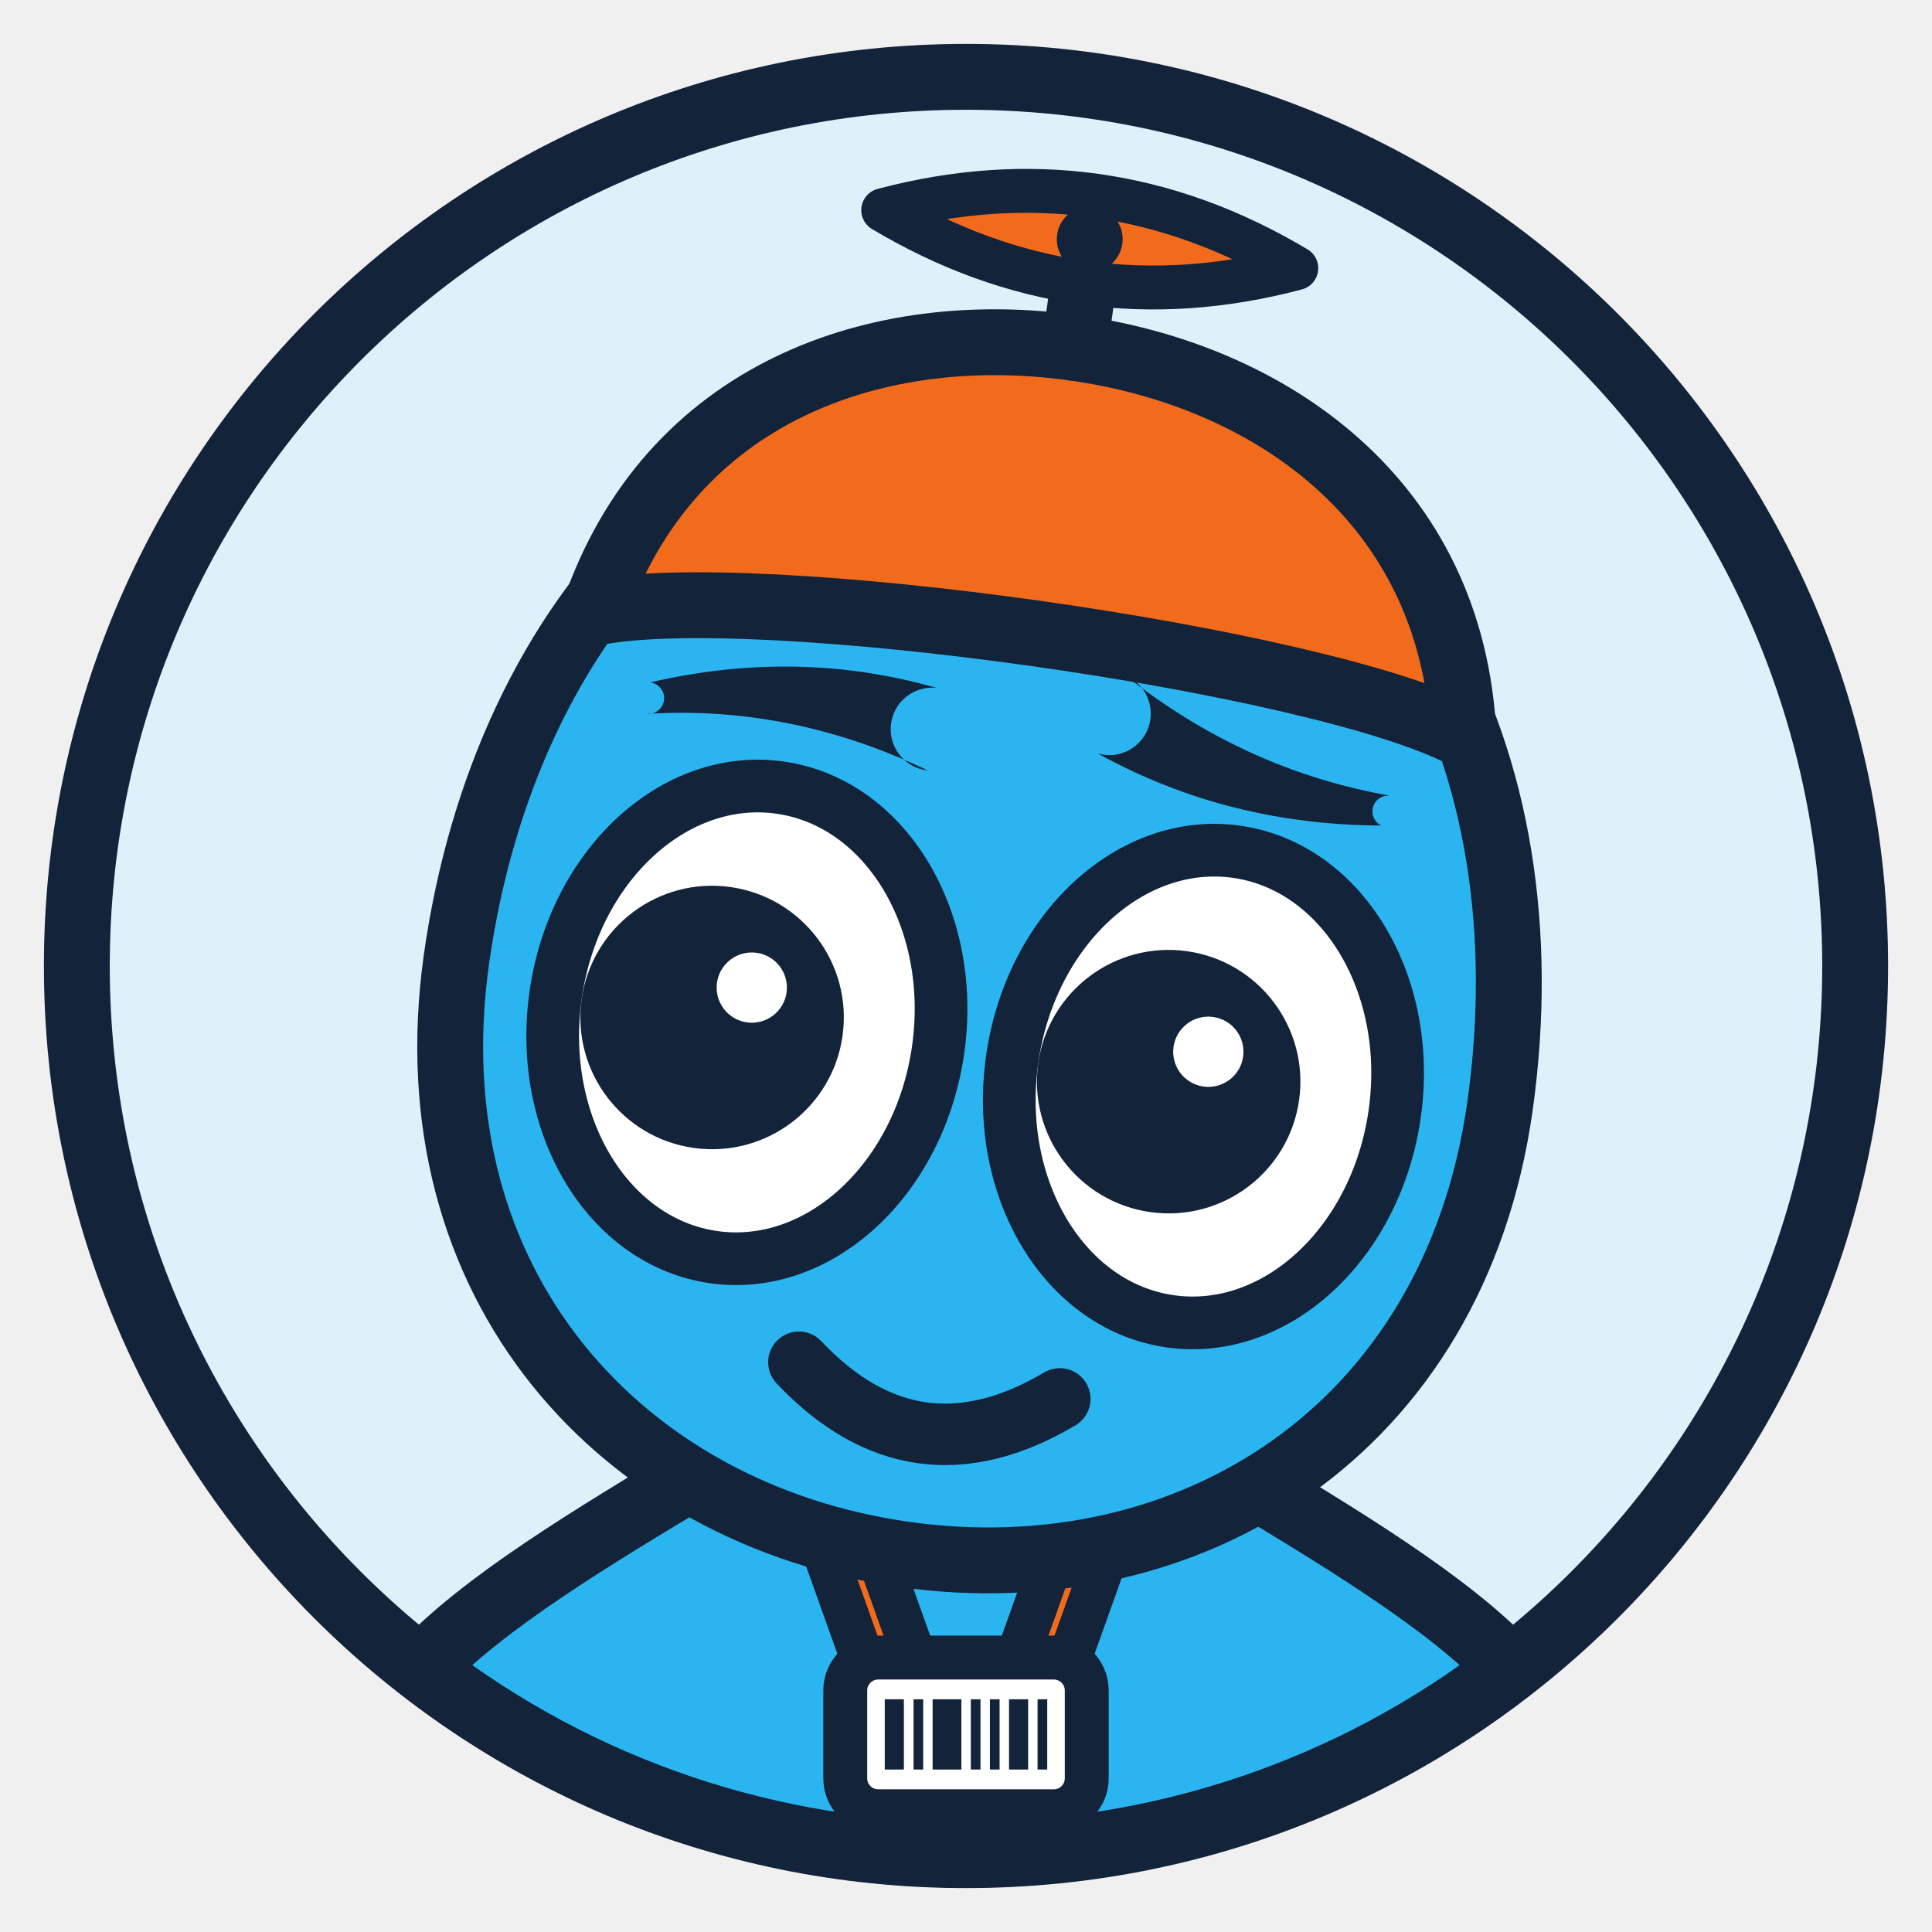
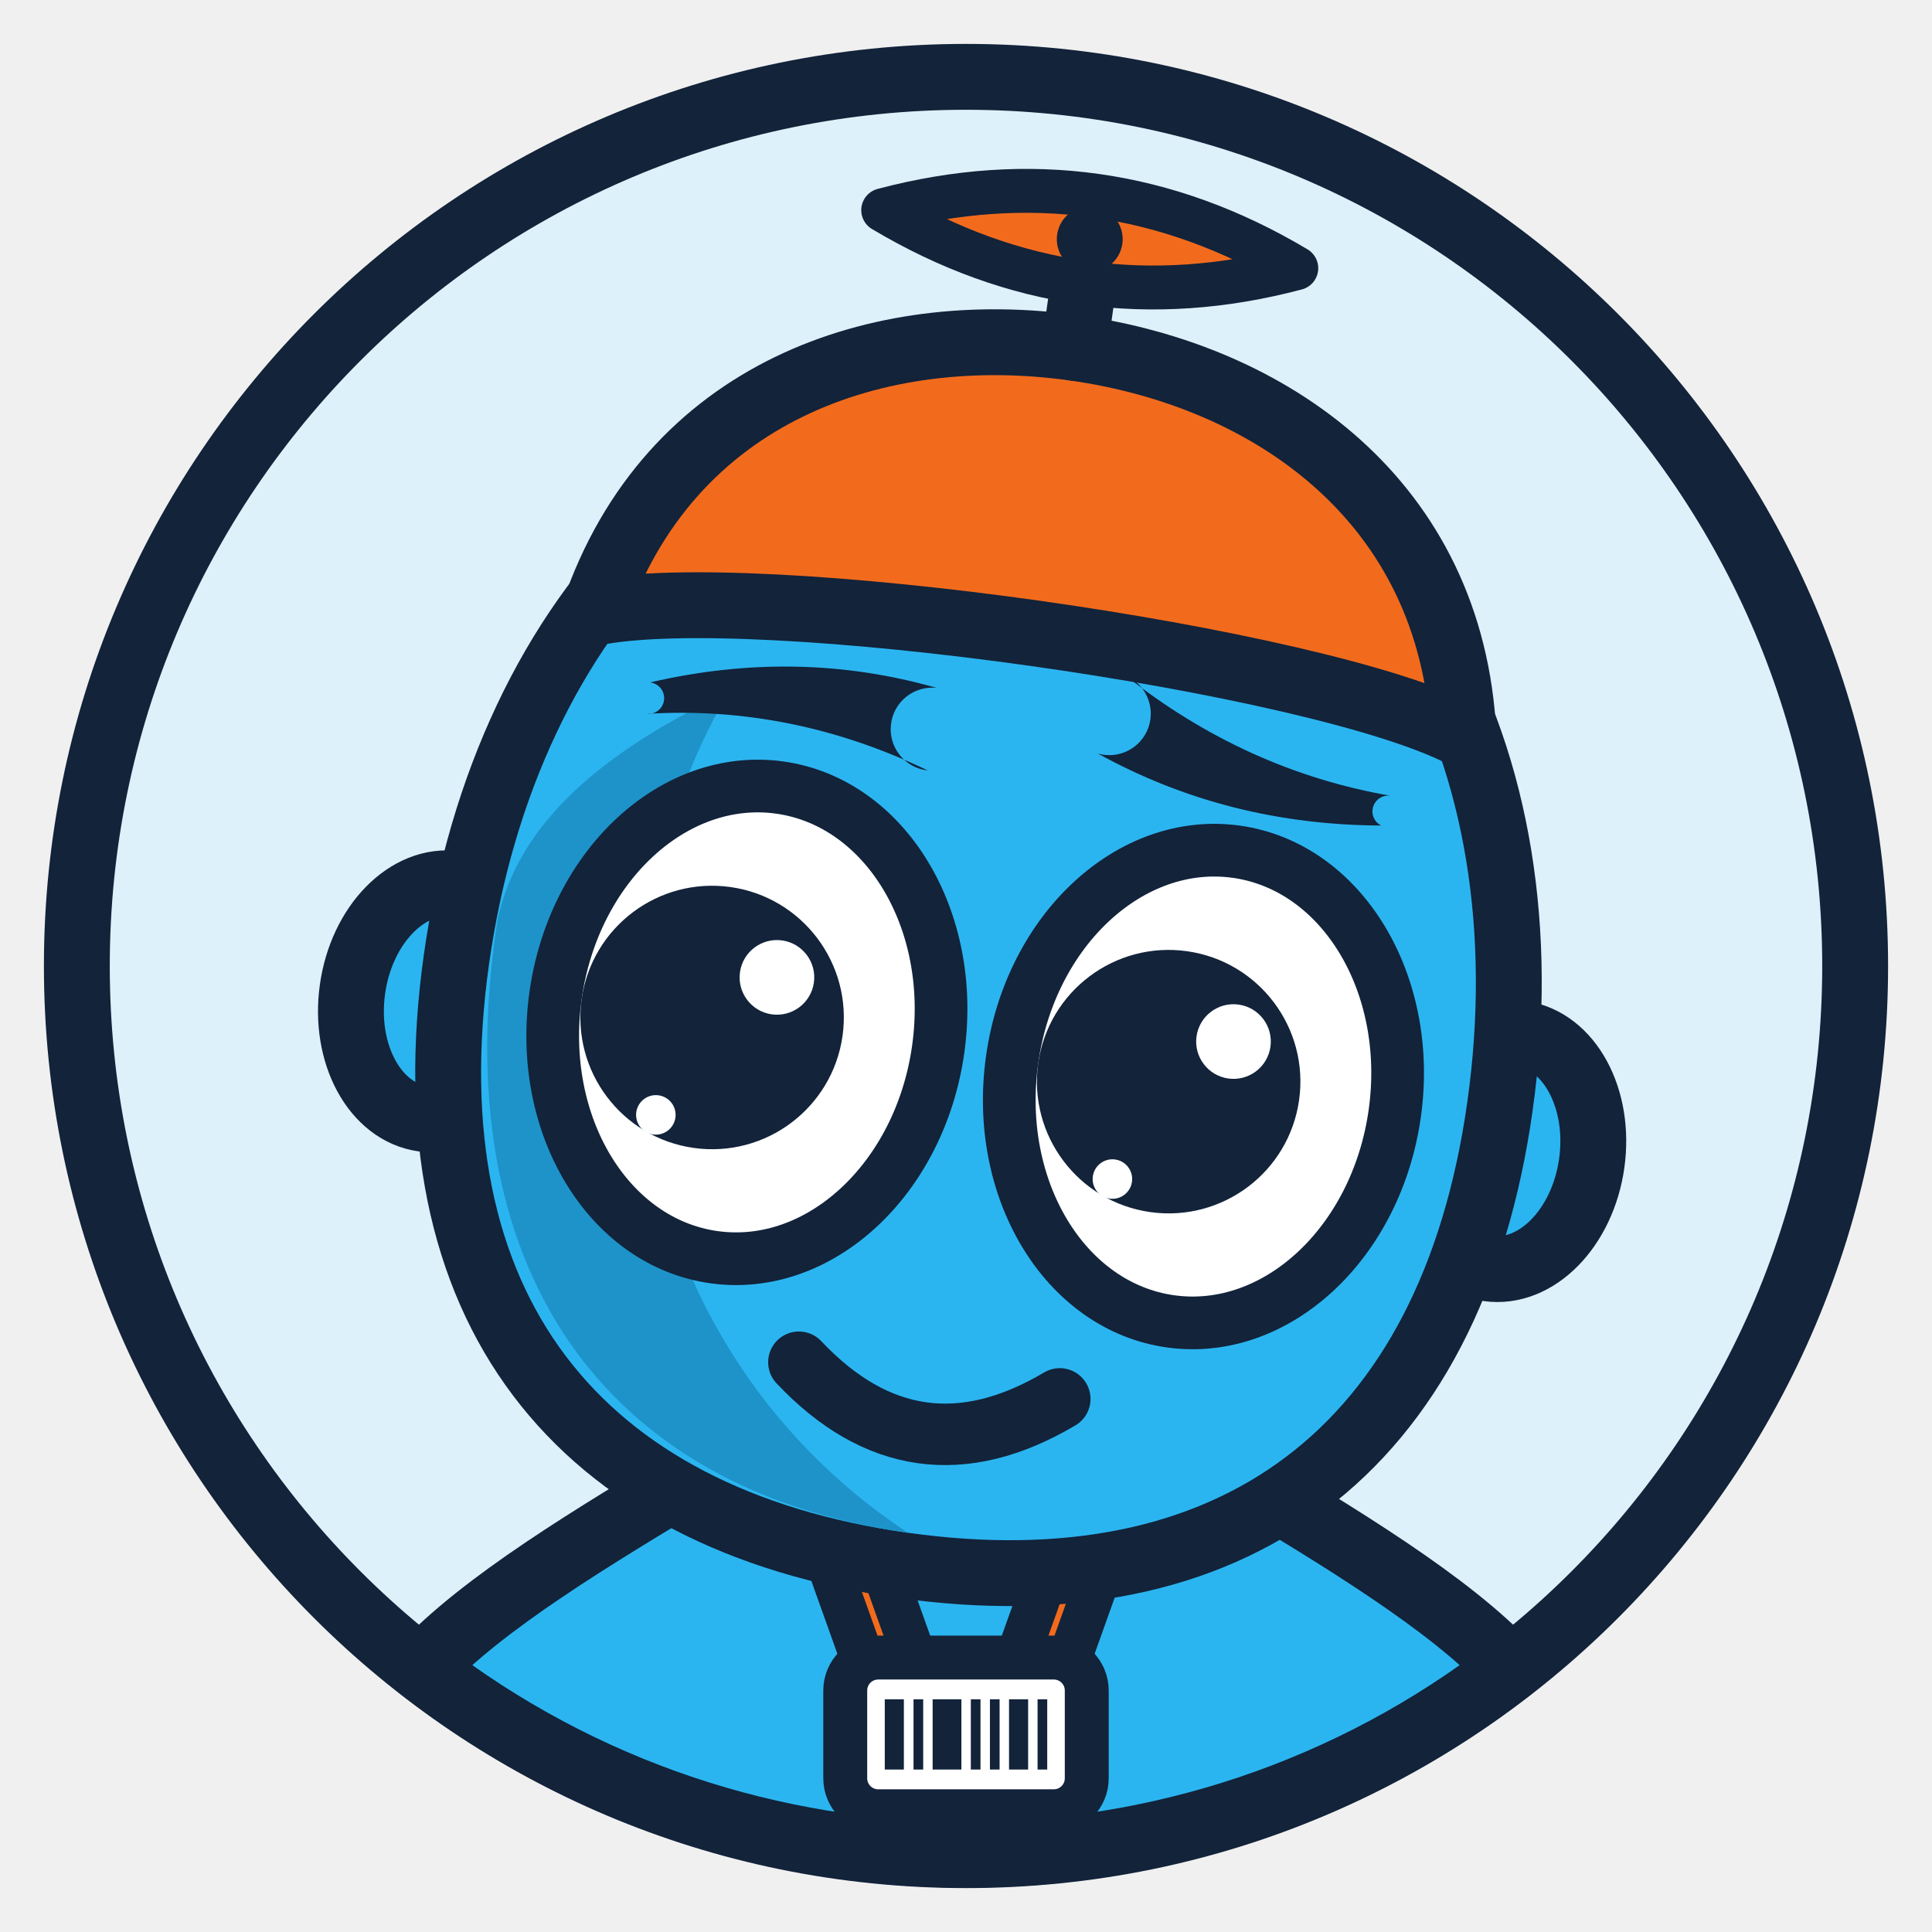
<svg xmlns="http://www.w3.org/2000/svg" viewBox="0 0 88 88" width="88" height="88" color="#12233A" role="img" aria-label="Shin: nudging">
  <circle class="face-disc" cx="44" cy="44" r="40.5" fill="#DDF1FA" />
  <g class="face-body">
    <path d="M32 67 C27 70 22 73 19.2 76 A40.5 40.5 0 0 0 68.8 76 C66 73 61 70 56 67 Z" fill="#2BB5F0" stroke="currentColor" stroke-width="3" stroke-linejoin="round" />
    <path d="M37.30 70 L39.70 70 L42.20 77 L39.80 77 Z M48.30 70 L50.70 70 L48.20 77 L45.80 77 Z" fill="#F26B1D" stroke="currentColor" stroke-width="2" stroke-linejoin="round" />
    <rect x="38.5" y="75.5" width="11" height="7" rx="1.5" fill="#FFFFFF" stroke="currentColor" stroke-width="2" />
    <path d="M40.30 77.4 h0.87 v3.2 h-0.87 Z M41.61 77.4 h0.44 v3.2 h-0.44 Z M42.48 77.4 h1.31 v3.2 h-1.31 Z M44.22 77.4 h0.44 v3.2 h-0.44 Z M45.09 77.4 h0.44 v3.2 h-0.44 Z M45.96 77.4 h0.87 v3.2 h-0.87 Z M47.26 77.4 h0.44 v3.2 h-0.44 Z" fill="#12233A" />
  </g>
  <g class="face-head" transform="translate(0 1) rotate(8 44 50)">
-     <path class="face-skull" d="M44 17 C59 17 68 30 68 46 C68 61 57 70 44 70 C31 70 20 61 20 46 C20 30 29 17 44 17 Z" fill="#2BB5F0" stroke="currentColor" stroke-width="3" />
+     <ellipse cx="19.5" cy="48" rx="4" ry="5.4" fill="#2BB5F0" stroke="currentColor" stroke-width="3" />
+     <ellipse cx="68.5" cy="48" rx="4" ry="5.4" fill="#2BB5F0" stroke="currentColor" stroke-width="3" />
+     <path class="face-skull" d="M44 17 C59 17 68 30 68 46 C68 62 59 70.5 44 70.5 C29 70.5 20 62 20 46 C20 30 29 17 44 17 Z" fill="#2BB5F0" stroke="currentColor" stroke-width="3" />
+     <path d="M21.6 44 C21.4 60 30 69 44 69 C34.5 64.5 28.5 55 28.4 44 C28.4 39.5 29.2 35.5 30.6 32.2 C25.4 35.6 21.9 39.4 21.6 44 Z" fill="#1E93C9" />
    <g class="face-hat">
      <path d="M24 29.5 C26 19 35 14.5 44 14.5 C53 14.5 62 19 64 29.5 C57 27 31 27 24 29.5 Z" fill="#F26B1D" stroke="currentColor" stroke-width="3" stroke-linejoin="round" />
      <path d="M44 14.5 L44 10.5" stroke="currentColor" stroke-width="3" stroke-linecap="round" />
      <g>
        <path d="M34.5 9.5 Q44 5.5 53.5 9.5 Q44 13.5 34.5 9.5 Z" fill="#F26B1D" stroke="currentColor" stroke-width="2" stroke-linejoin="round" />
        <circle cx="44" cy="9.5" r="1.5" fill="#12233A" />
      </g>
    </g>
    <g class="face-brows">
      <path d="M39.94 30.71 Q33.41 29.80 26.98 32.28 A0.72 0.72 0 0 1 27.02 33.72 Q33.49 32.40 40.06 34.49 A1.89 1.89 0 0 1 39.94 30.71 Z M47.63 32.65 Q53.91 35.05 60.86 34.10 A0.72 0.72 0 0 1 61.14 32.70 Q54.42 32.49 48.37 28.95 A1.89 1.89 0 0 1 47.63 32.65 Z" fill="currentColor" />
    </g>
    <g class="face-eyes">
      <ellipse cx="33.5" cy="47" rx="8.8" ry="10.8" fill="#FFFFFF" />
      <circle cx="31.9" cy="47" r="6" fill="#12233A" />
-       <circle cx="33.5" cy="45.4" r="1.6" fill="#FFFFFF" />
+       <circle cx="34.57" cy="44.78" r="1.7" fill="#FFFFFF" />
+       <circle cx="29.98" cy="51.75" r="0.9" fill="#FFFFFF" />
      <ellipse cx="33.5" cy="47" rx="8.8" ry="10.8" fill="none" stroke="currentColor" stroke-width="2.4" />
      <ellipse cx="54.5" cy="47" rx="8.8" ry="10.8" fill="#FFFFFF" />
      <circle cx="52.9" cy="47" r="6" fill="#12233A" />
-       <circle cx="54.5" cy="45.4" r="1.6" fill="#FFFFFF" />
+       <circle cx="55.57" cy="44.78" r="1.7" fill="#FFFFFF" />
+       <circle cx="50.98" cy="51.75" r="0.9" fill="#FFFFFF" />
      <ellipse cx="54.5" cy="47" rx="8.8" ry="10.8" fill="none" stroke="currentColor" stroke-width="2.4" />
    </g>
    <g class="face-mouth">
      <path d="M38 62 Q44 66.8 50 62" stroke="currentColor" stroke-width="2.8" stroke-linecap="round" fill="none" />
    </g>
  </g>
  <g class="face-extras" />
  <circle class="face-ring" cx="44" cy="44" r="40.5" fill="none" stroke="currentColor" stroke-width="3" />
</svg>
